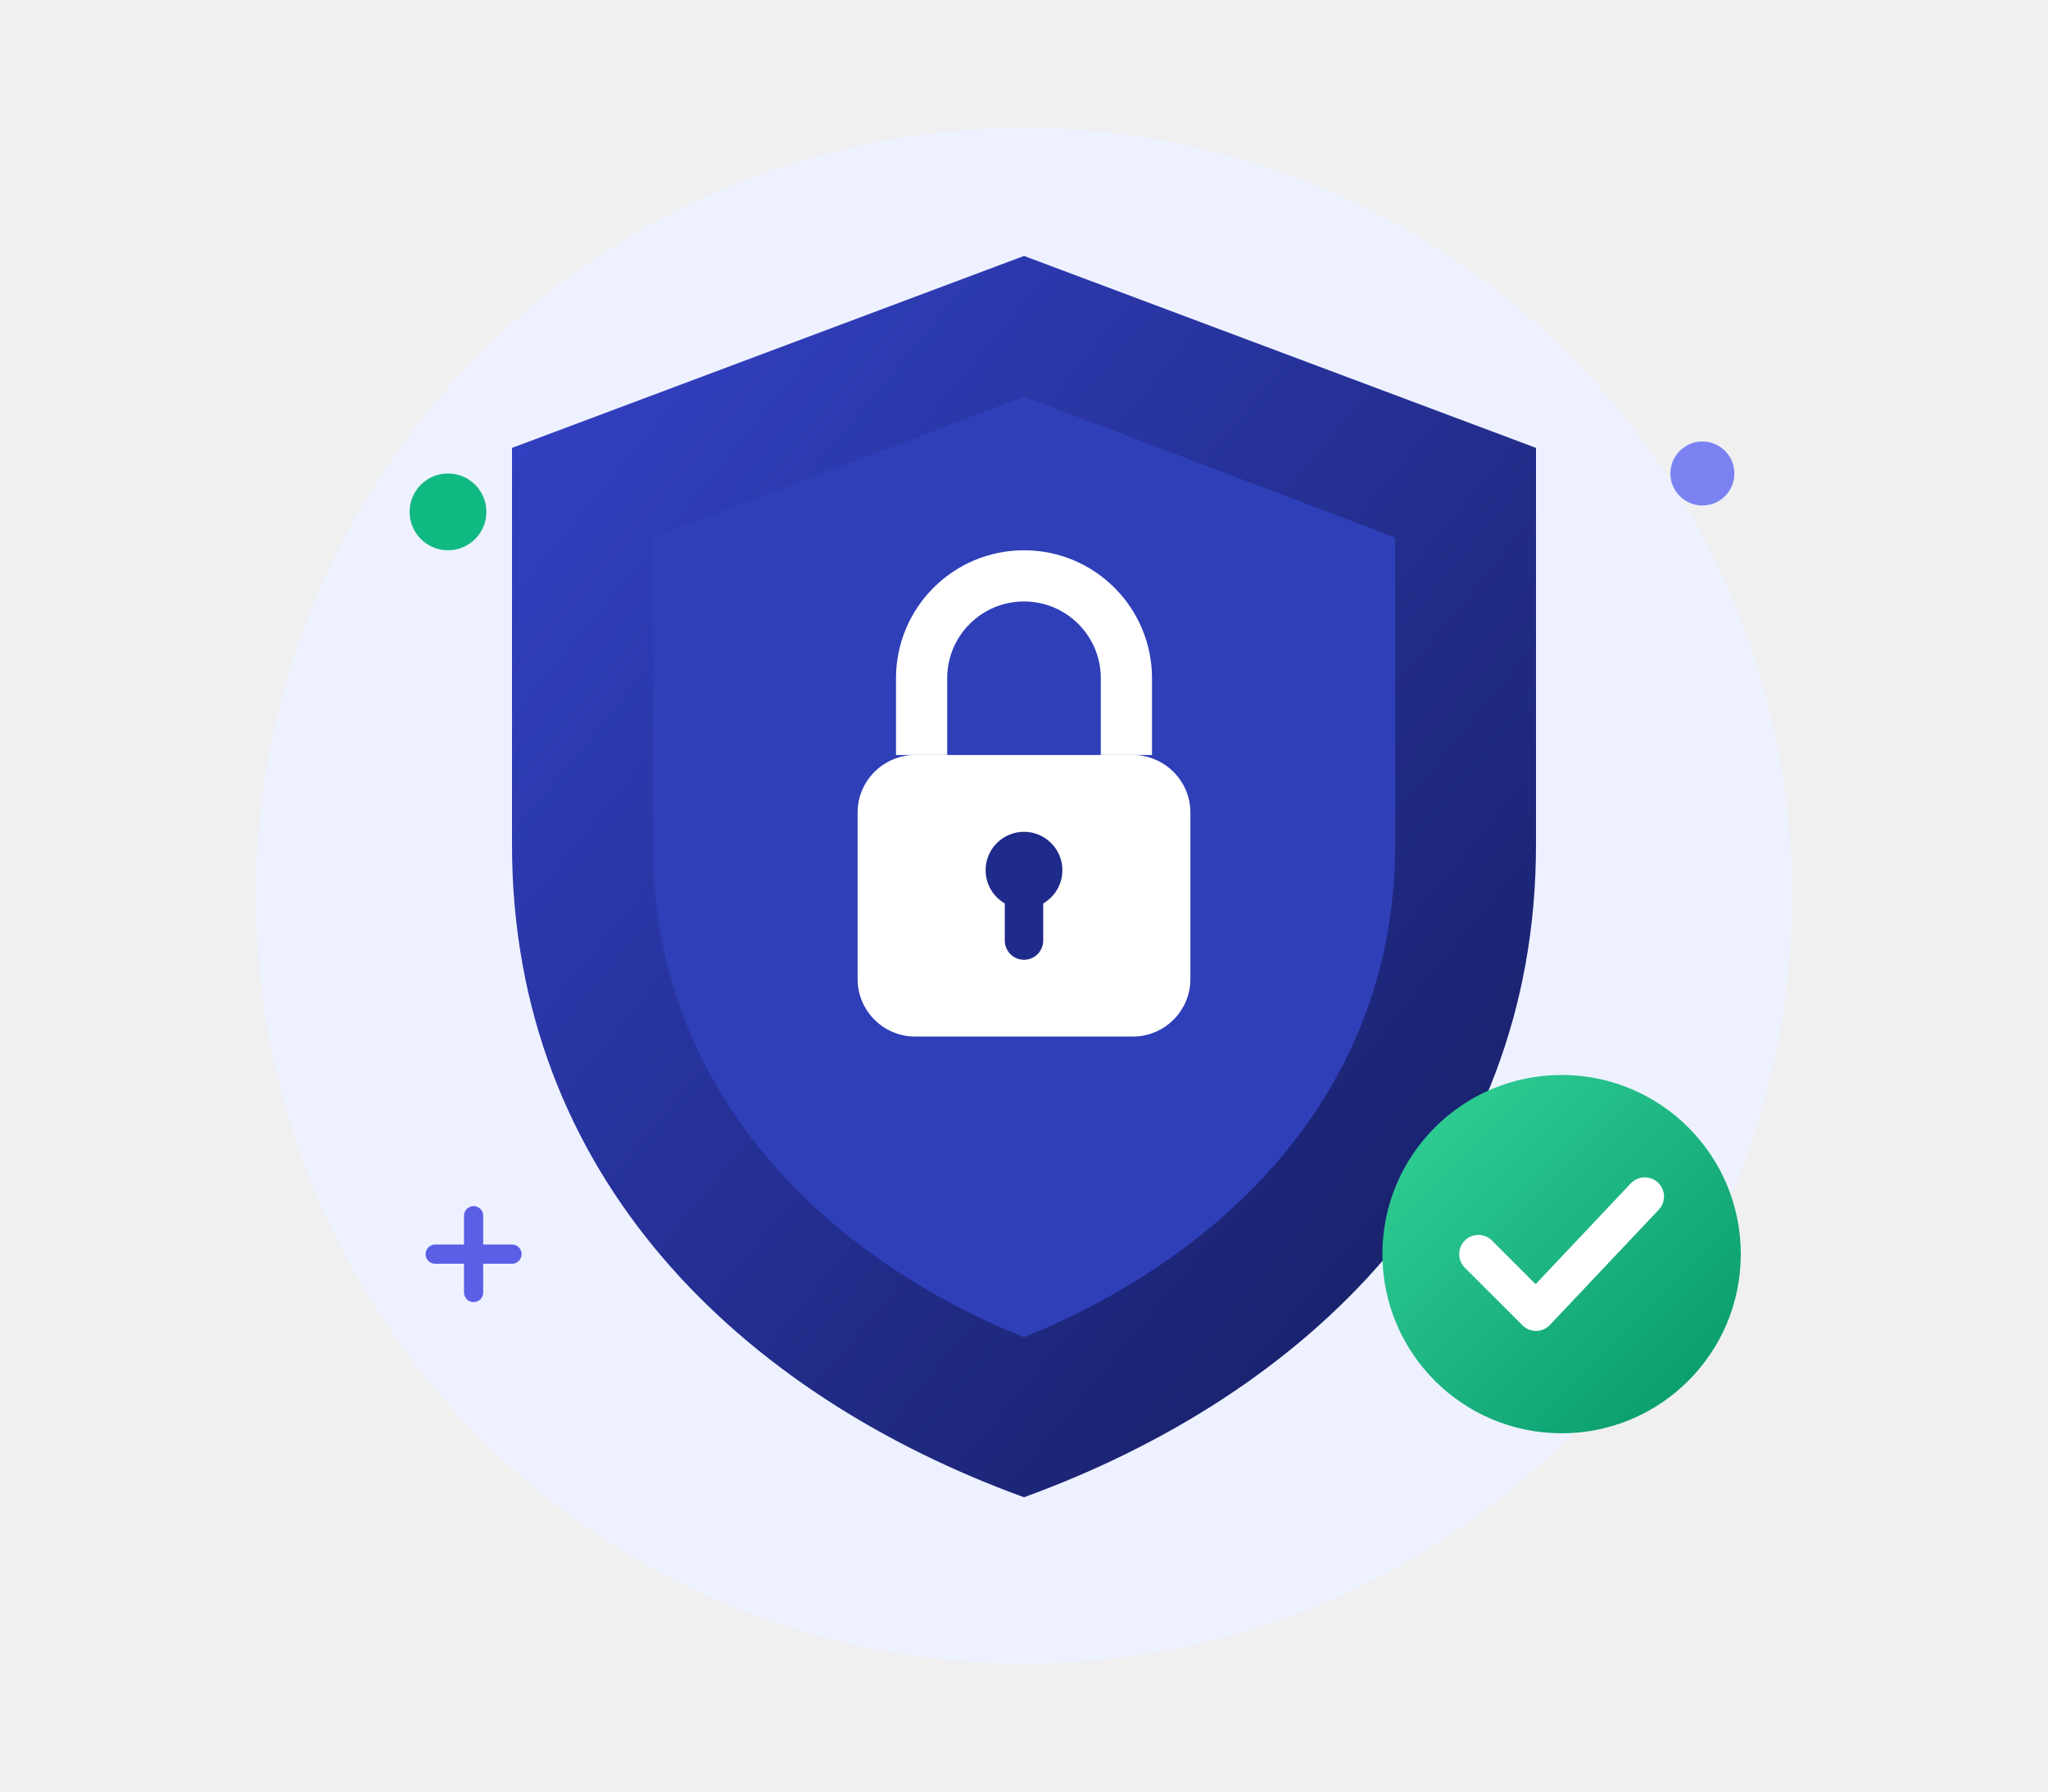
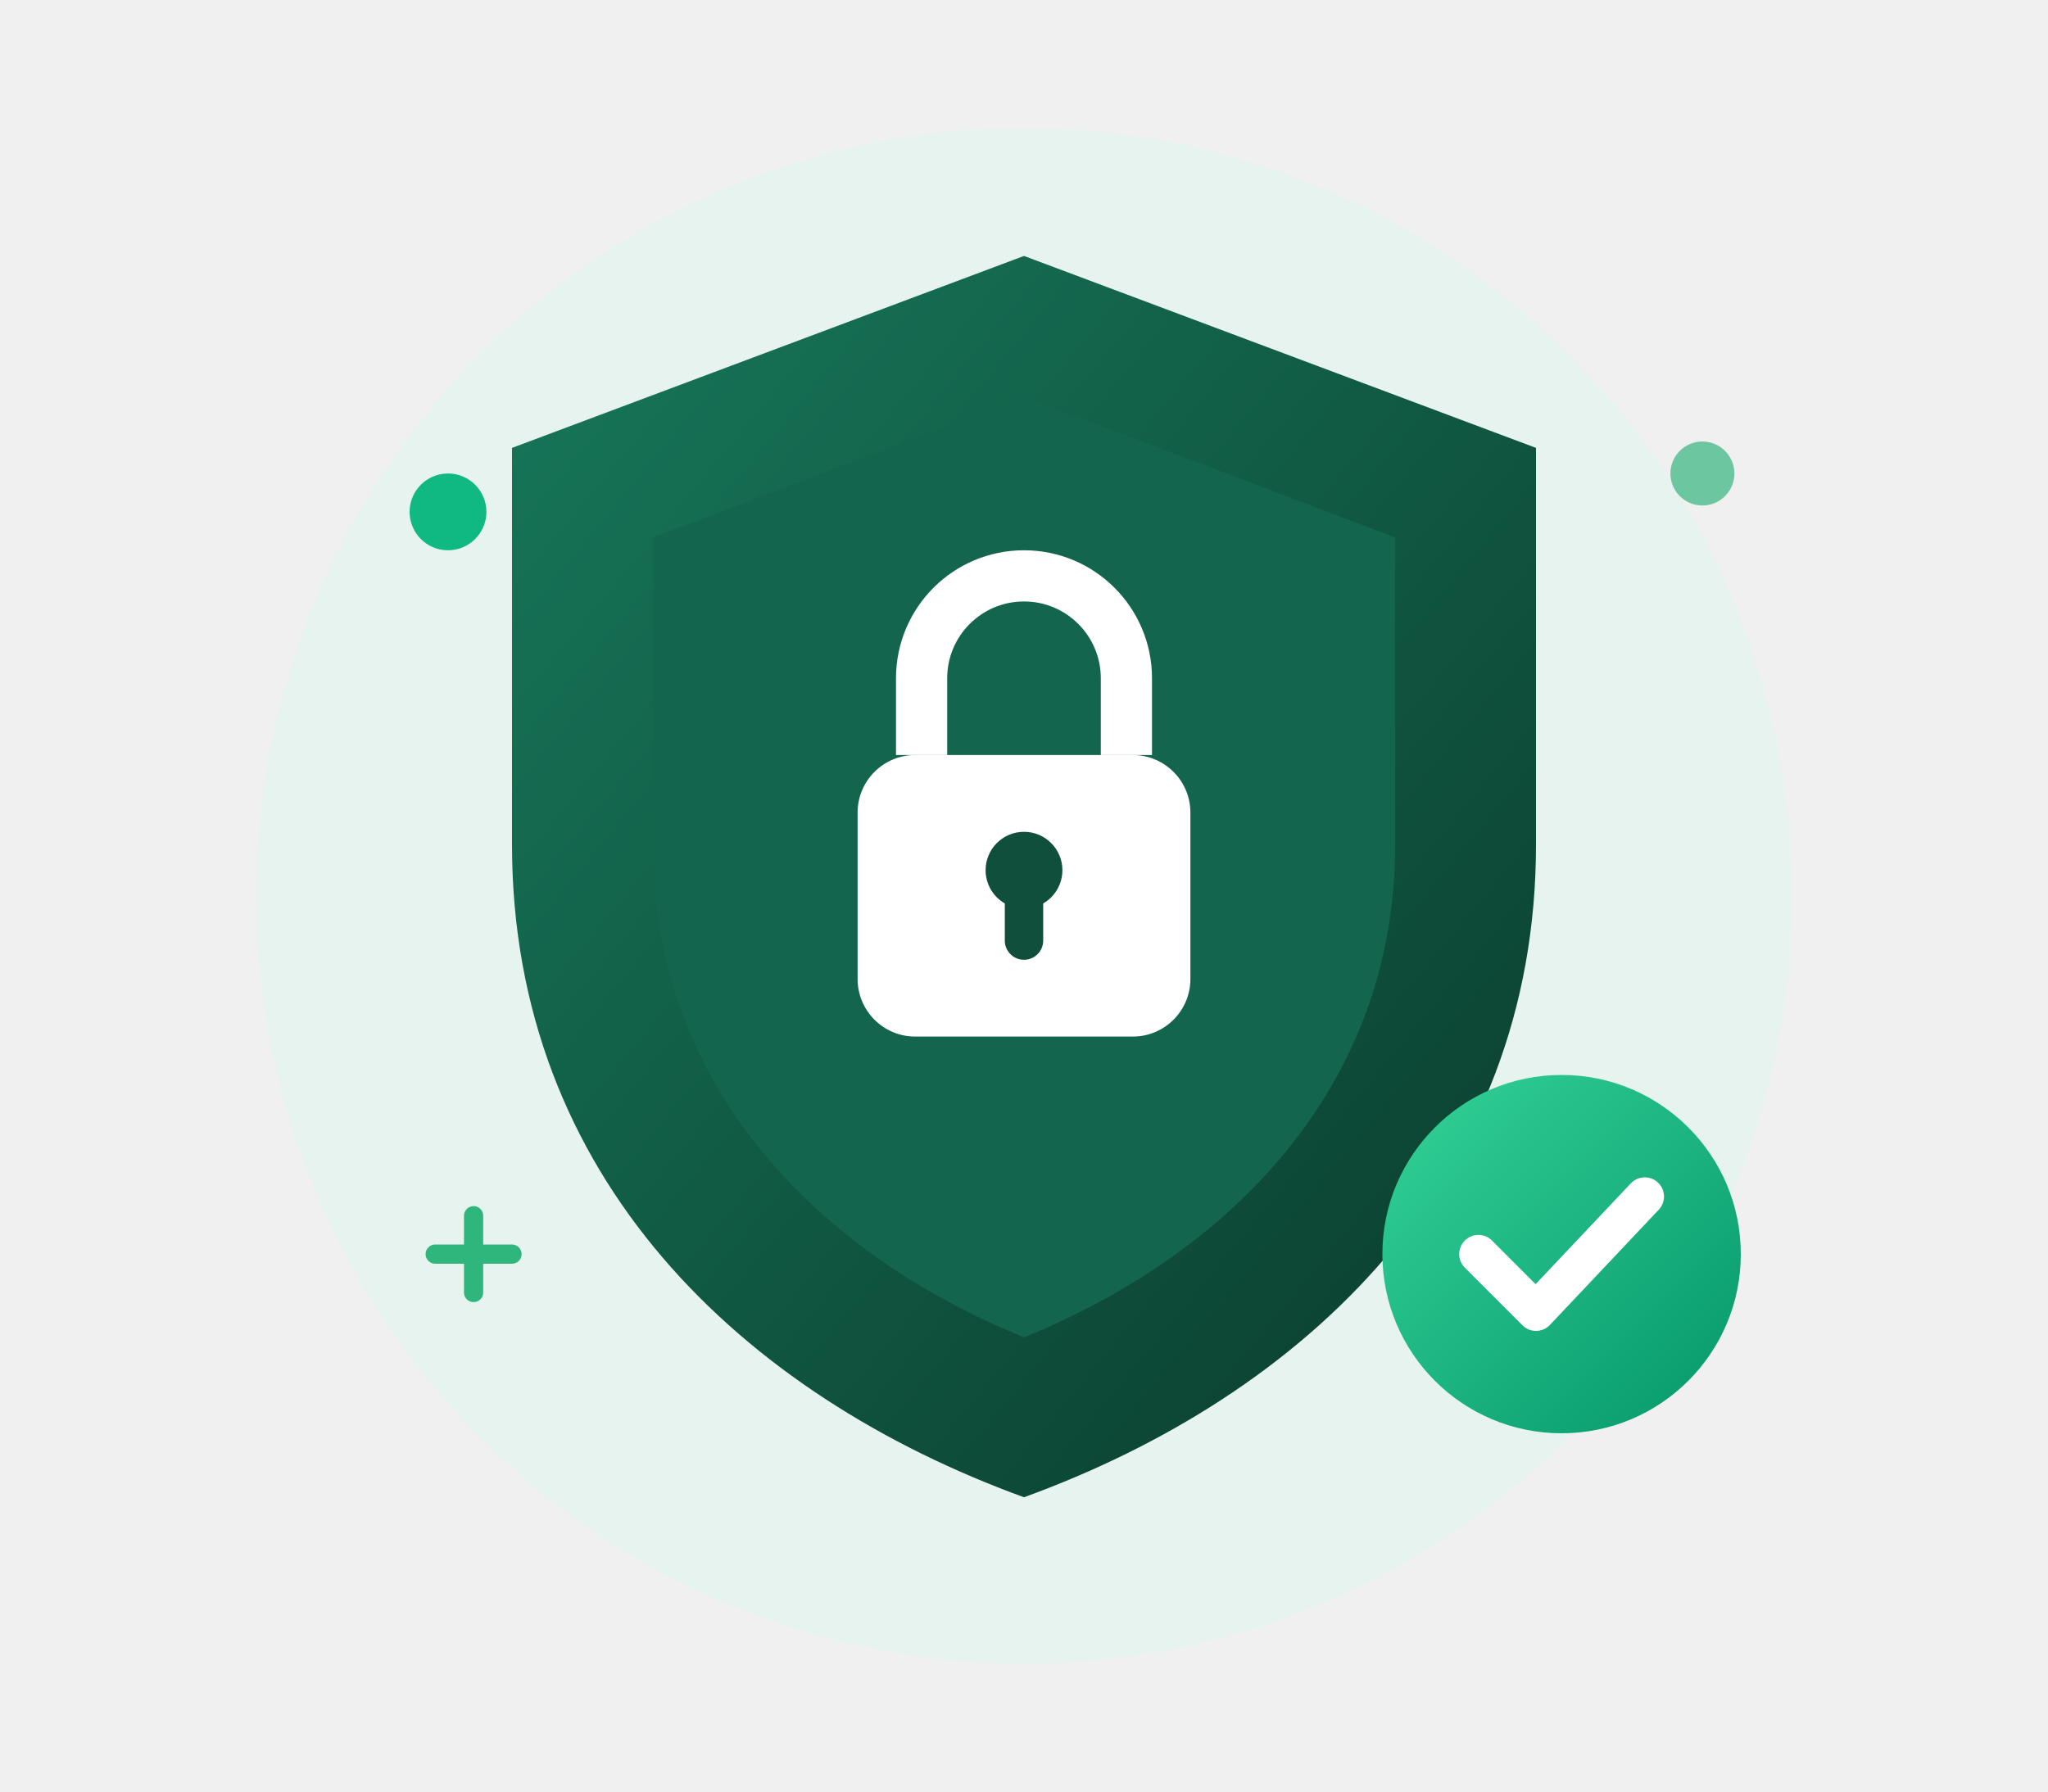
<svg xmlns="http://www.w3.org/2000/svg" viewBox="0 0 320 280">
  <defs>
    <linearGradient id="p" x1="0" y1="0" x2="1" y2="1">
-       <stop offset="0" stop-color="#3443C9" />
-       <stop offset="1" stop-color="#141C5C" />
+       <stop offset="0" stop-color="#17785A" />
+       <stop offset="1" stop-color="#0A3A2C" />
    </linearGradient>
    <linearGradient id="g" x1="0" y1="0" x2="1" y2="1">
      <stop offset="0" stop-color="#34D399" />
      <stop offset="1" stop-color="#059669" />
    </linearGradient>
  </defs>
-   <circle cx="160" cy="140" r="120" fill="#EEF1FF" />
+   <circle cx="160" cy="140" r="120" fill="#E7F3EE" />
  <path d="M160 40l80 30v62c0 52-36 86-80 102-44-16-80-50-80-102V70z" fill="url(#p)" />
-   <path d="M160 62l58 22v48c0 38-26 64-58 77-32-13-58-39-58-77V84z" fill="#2E3FB8" />
+   <path d="M160 62l58 22v48c0 38-26 64-58 77-32-13-58-39-58-77V84z" fill="#13664D" />
  <rect x="134" y="118" width="52" height="44" rx="9" fill="#fff" />
  <path d="M144 118v-12a16 16 0 0 1 32 0v12" fill="none" stroke="#fff" stroke-width="8" />
-   <circle cx="160" cy="136" r="6" fill="#1F2B8A" />
-   <rect x="157" y="138" width="6" height="12" rx="3" fill="#1F2B8A" />
+   <circle cx="160" cy="136" r="6" fill="#0F4F3C" />
+   <rect x="157" y="138" width="6" height="12" rx="3" fill="#0F4F3C" />
  <circle cx="244" cy="196" r="28" fill="url(#g)" />
  <path d="M231 196l9 9 17-18" fill="none" stroke="#fff" stroke-width="6" stroke-linecap="round" stroke-linejoin="round" />
  <circle cx="70" cy="80" r="6" fill="#10B981" />
-   <circle cx="266" cy="74" r="5" fill="#7A82F2" />
-   <path d="M68 196l12 0M74 190l0 12" stroke="#5B5FE6" stroke-width="3" stroke-linecap="round" />
+   <circle cx="266" cy="74" r="5" fill="#6CC7A0" />
+   <path d="M68 196l12 0M74 190l0 12" stroke="#2FB67C" stroke-width="3" stroke-linecap="round" />
</svg>
